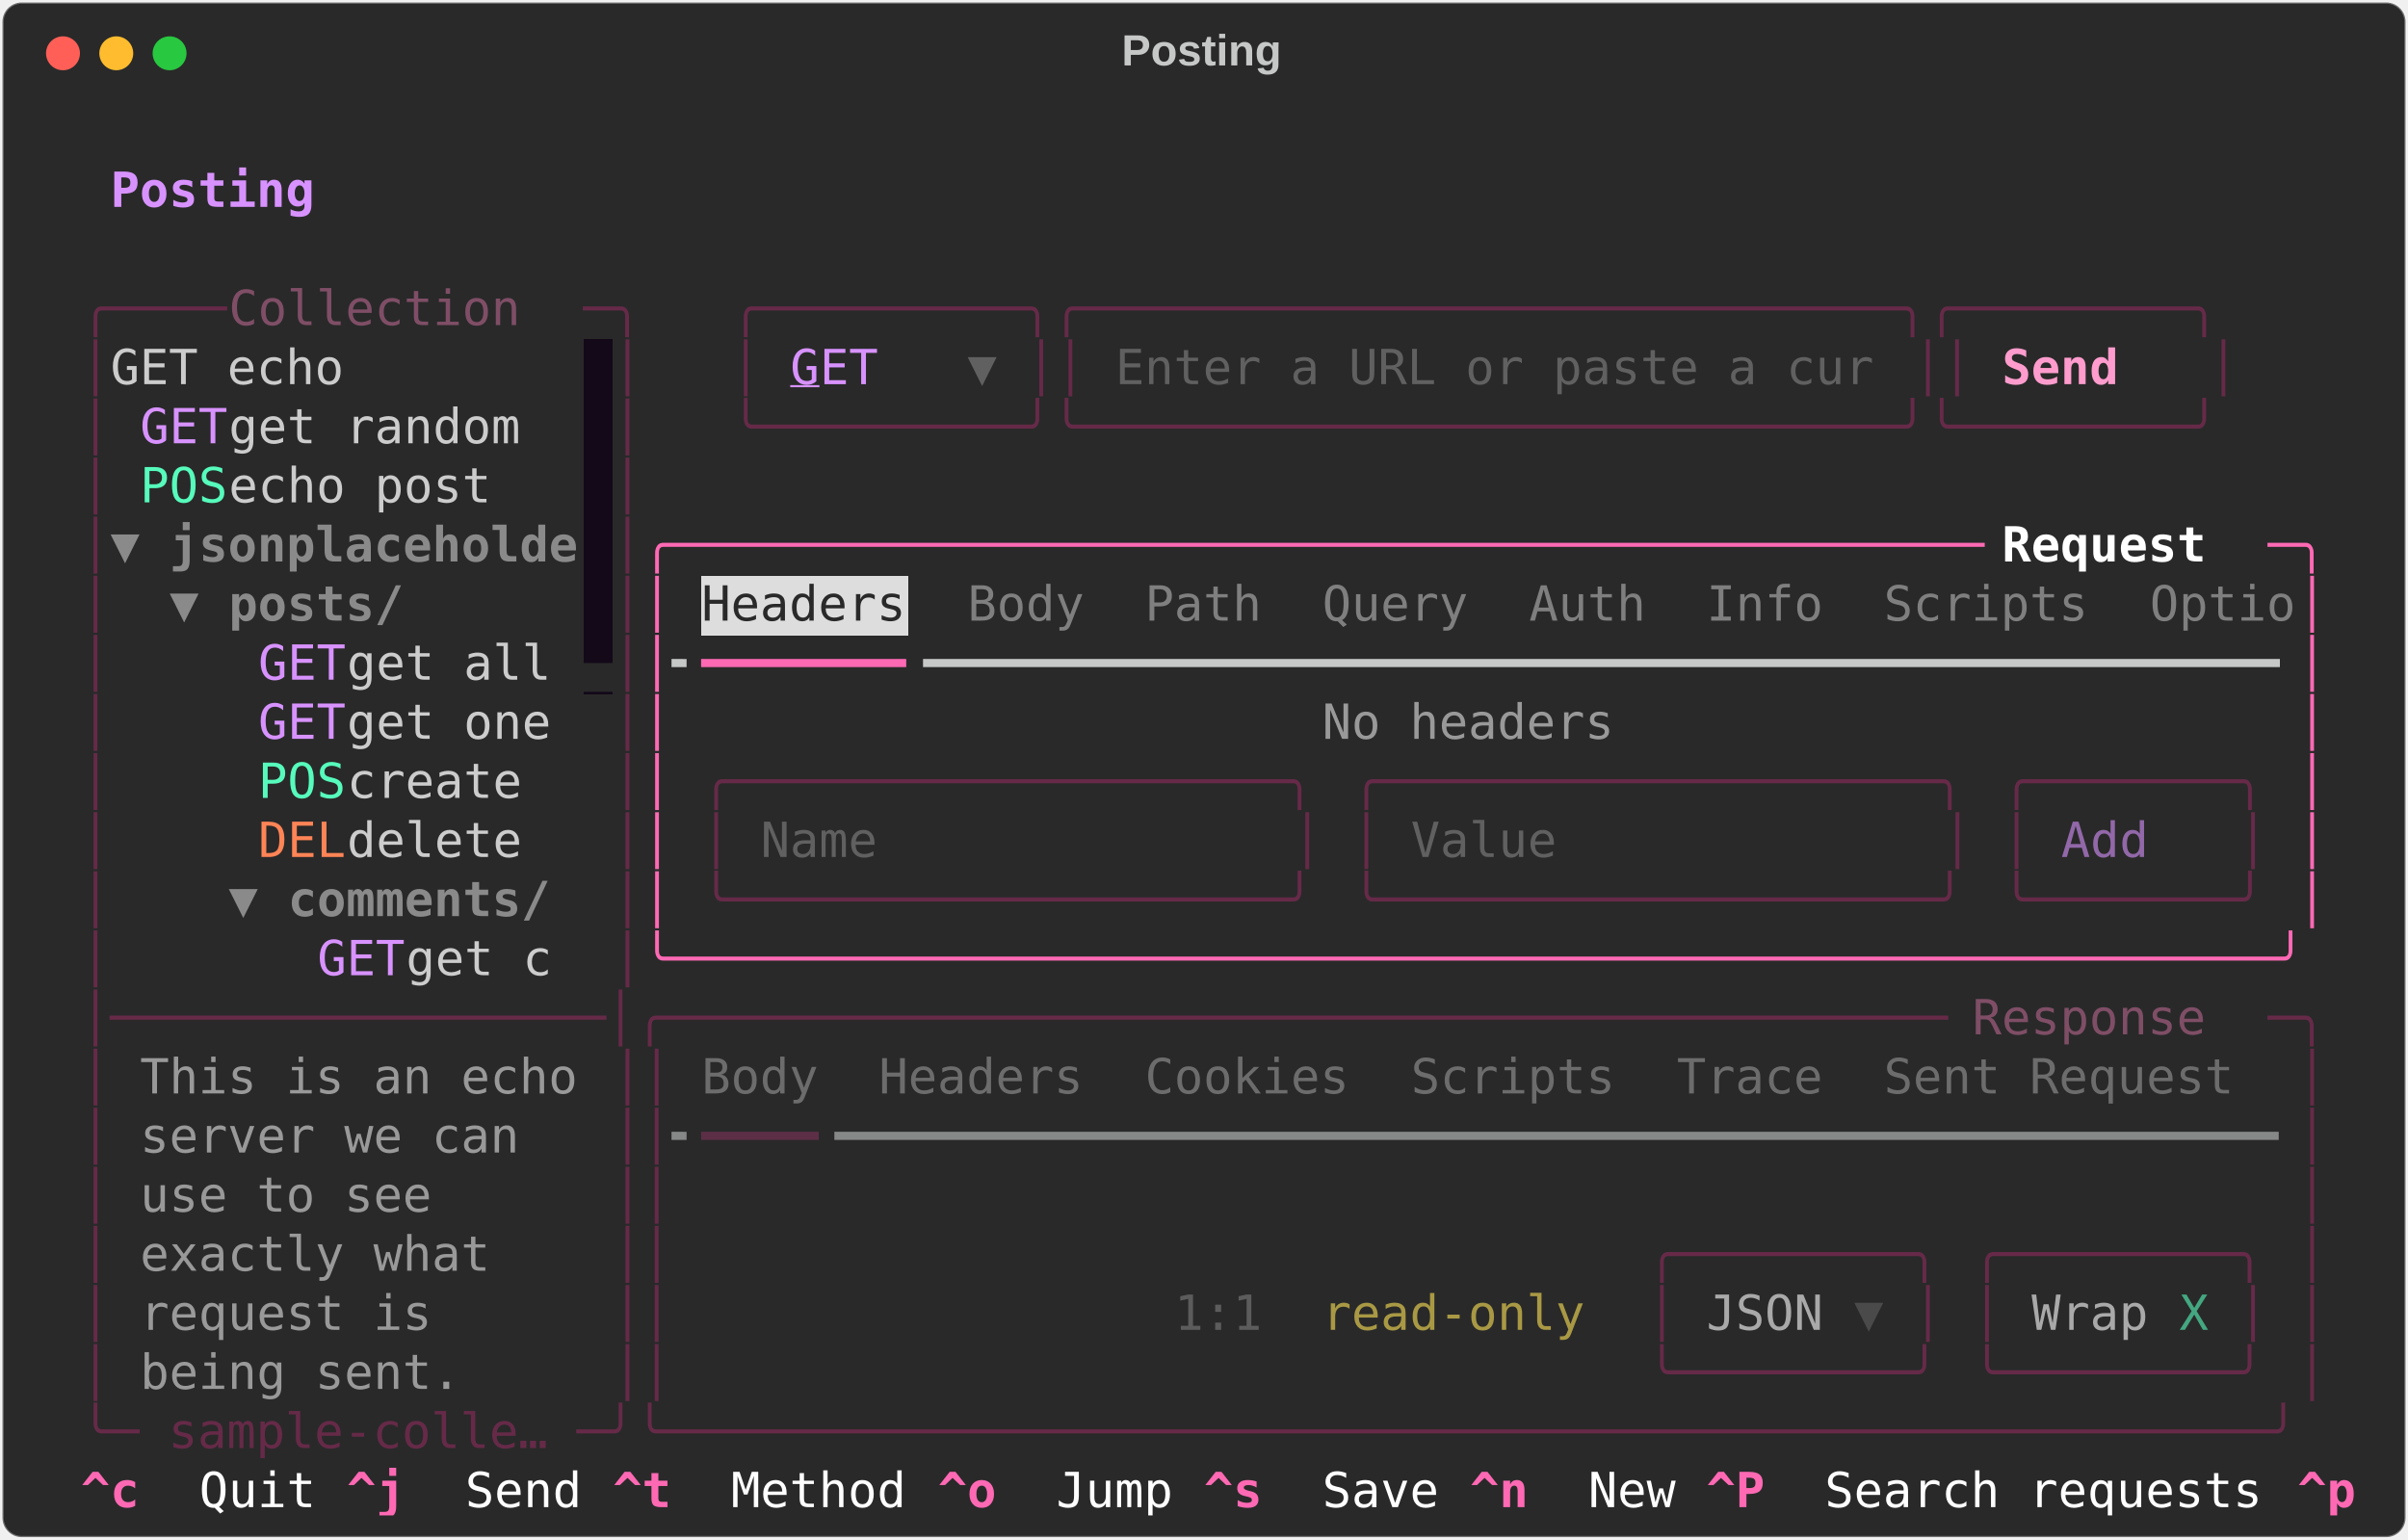
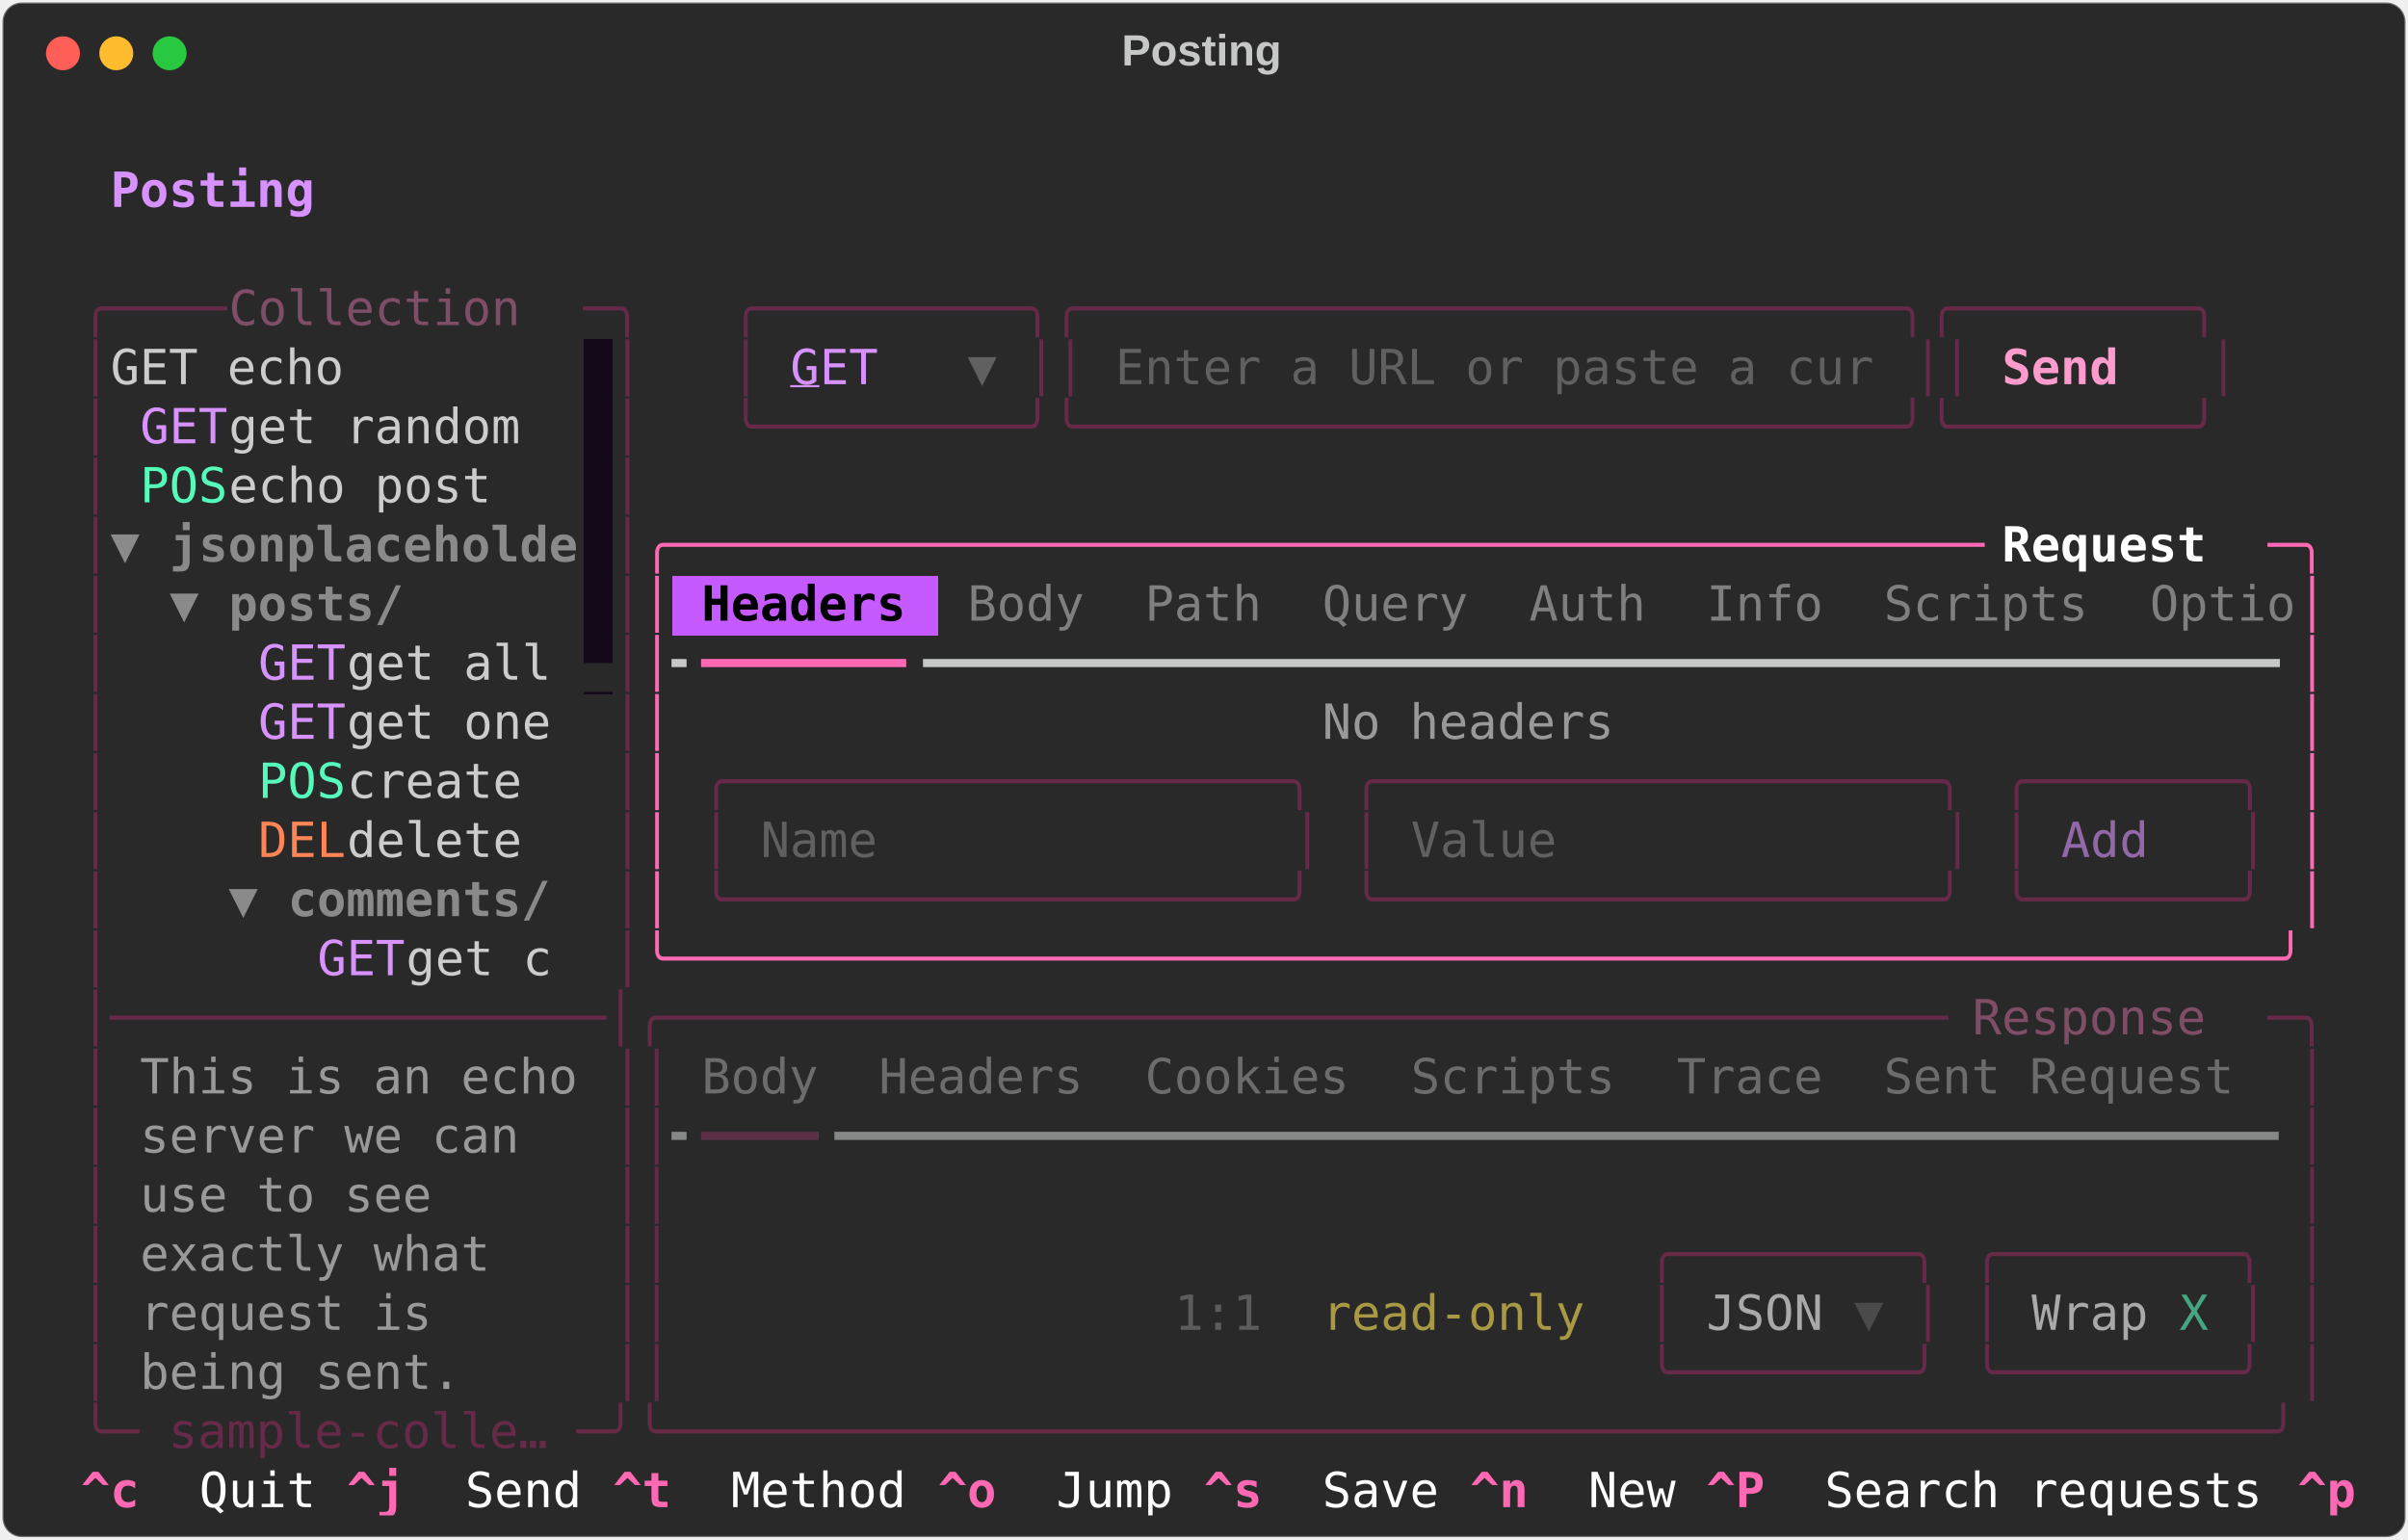
<svg xmlns="http://www.w3.org/2000/svg" class="rich-terminal" viewBox="0 0 994 635.6">
  <style>

    @font-face {
        font-family: "Fira Code";
        src: local("FiraCode-Regular"),
                url("https://cdnjs.cloudflare.com/ajax/libs/firacode/6.2.0/woff2/FiraCode-Regular.woff2") format("woff2"),
                url("https://cdnjs.cloudflare.com/ajax/libs/firacode/6.2.0/woff/FiraCode-Regular.woff") format("woff");
        font-style: normal;
        font-weight: 400;
    }
    @font-face {
        font-family: "Fira Code";
        src: local("FiraCode-Bold"),
                url("https://cdnjs.cloudflare.com/ajax/libs/firacode/6.2.0/woff2/FiraCode-Bold.woff2") format("woff2"),
                url("https://cdnjs.cloudflare.com/ajax/libs/firacode/6.2.0/woff/FiraCode-Bold.woff") format("woff");
        font-style: bold;
        font-weight: 700;
    }

    .terminal-matrix {
        font-family: Fira Code, monospace;
        font-size: 20px;
        line-height: 24.4px;
        font-variant-east-asian: full-width;
    }

    .terminal-title {
        font-size: 18px;
        font-weight: bold;
        font-family: arial;
    }

    .terminal-r1 { fill: #c5c8c6 }
.terminal-r2 { fill: #d892ff;font-weight: bold }
.terminal-r3 { fill: #662a48 }
.terminal-r4 { fill: #7f4e66 }
.terminal-r5 { fill: #cccccc }
.terminal-r6 { fill: #292929 }
.terminal-r7 { fill: #d892ff;text-decoration: underline; }
.terminal-r8 { fill: #d892ff }
.terminal-r9 { fill: #606060 }
.terminal-r10 { fill: #ff9ccd;font-weight: bold }
.terminal-r11 { fill: #56fbbc }
.terminal-r12 { fill: #999999 }
.terminal-r13 { fill: #8a8a8a }
.terminal-r14 { fill: #8a8a8a;font-weight: bold }
.terminal-r15 { fill: #ff69b4 }
.terminal-r16 { fill: #ffffff;font-weight: bold }
- .terminal-r17 { fill: #7f7f7f }
- .terminal-r18 { fill: #ff8456 }
- .terminal-r19 { fill: #ffffff }
- .terminal-r20 { fill: #9268a9 }
- .terminal-r21 { fill: #6c6c6c }
- .terminal-r22 { fill: #868887 }
- .terminal-r23 { fill: #5c2f46 }
- .terminal-r24 { fill: #5c5c5c }
- .terminal-r25 { fill: #a99944 }
- .terminal-r26 { fill: #a9a9a9 }
- .terminal-r27 { fill: #4a4a4a }
- .terminal-r28 { fill: #44a781 }
- .terminal-r29 { fill: #ff69b4;font-weight: bold }
+ .terminal-r17 { fill: #000000;font-weight: bold }
+ .terminal-r18 { fill: #7f7f7f }
+ .terminal-r19 { fill: #ff8456 }
+ .terminal-r20 { fill: #ffffff }
+ .terminal-r21 { fill: #9268a9 }
+ .terminal-r22 { fill: #6c6c6c }
+ .terminal-r23 { fill: #868887 }
+ .terminal-r24 { fill: #5c2f46 }
+ .terminal-r25 { fill: #5c5c5c }
+ .terminal-r26 { fill: #a99944 }
+ .terminal-r27 { fill: #a9a9a9 }
+ .terminal-r28 { fill: #4a4a4a }
+ .terminal-r29 { fill: #44a781 }
+ .terminal-r30 { fill: #ff69b4;font-weight: bold }
    </style>
  <defs>
    <clipPath id="terminal-clip-terminal">
      <rect x="0" y="0" width="975.0" height="584.6" />
    </clipPath>
    <clipPath id="terminal-line-0">
      <rect x="0" y="1.5" width="976" height="24.65" />
    </clipPath>
    <clipPath id="terminal-line-1">
      <rect x="0" y="25.9" width="976" height="24.65" />
    </clipPath>
    <clipPath id="terminal-line-2">
      <rect x="0" y="50.3" width="976" height="24.65" />
    </clipPath>
    <clipPath id="terminal-line-3">
      <rect x="0" y="74.7" width="976" height="24.65" />
    </clipPath>
    <clipPath id="terminal-line-4">
      <rect x="0" y="99.1" width="976" height="24.65" />
    </clipPath>
    <clipPath id="terminal-line-5">
      <rect x="0" y="123.5" width="976" height="24.65" />
    </clipPath>
    <clipPath id="terminal-line-6">
      <rect x="0" y="147.9" width="976" height="24.65" />
    </clipPath>
    <clipPath id="terminal-line-7">
      <rect x="0" y="172.3" width="976" height="24.65" />
    </clipPath>
    <clipPath id="terminal-line-8">
      <rect x="0" y="196.7" width="976" height="24.65" />
    </clipPath>
    <clipPath id="terminal-line-9">
      <rect x="0" y="221.1" width="976" height="24.65" />
    </clipPath>
    <clipPath id="terminal-line-10">
      <rect x="0" y="245.5" width="976" height="24.65" />
    </clipPath>
    <clipPath id="terminal-line-11">
      <rect x="0" y="269.9" width="976" height="24.65" />
    </clipPath>
    <clipPath id="terminal-line-12">
      <rect x="0" y="294.3" width="976" height="24.65" />
    </clipPath>
    <clipPath id="terminal-line-13">
      <rect x="0" y="318.7" width="976" height="24.65" />
    </clipPath>
    <clipPath id="terminal-line-14">
      <rect x="0" y="343.1" width="976" height="24.65" />
    </clipPath>
    <clipPath id="terminal-line-15">
      <rect x="0" y="367.5" width="976" height="24.65" />
    </clipPath>
    <clipPath id="terminal-line-16">
      <rect x="0" y="391.9" width="976" height="24.65" />
    </clipPath>
    <clipPath id="terminal-line-17">
      <rect x="0" y="416.3" width="976" height="24.65" />
    </clipPath>
    <clipPath id="terminal-line-18">
      <rect x="0" y="440.7" width="976" height="24.65" />
    </clipPath>
    <clipPath id="terminal-line-19">
      <rect x="0" y="465.1" width="976" height="24.65" />
    </clipPath>
    <clipPath id="terminal-line-20">
      <rect x="0" y="489.5" width="976" height="24.65" />
    </clipPath>
    <clipPath id="terminal-line-21">
      <rect x="0" y="513.9" width="976" height="24.65" />
    </clipPath>
    <clipPath id="terminal-line-22">
      <rect x="0" y="538.3" width="976" height="24.65" />
    </clipPath>
  </defs>
  <rect fill="#292929" stroke="rgba(255,255,255,0.35)" stroke-width="1" x="1" y="1" width="992" height="633.6" rx="8" />
  <text class="terminal-title" fill="#c5c8c6" text-anchor="middle" x="496" y="27">Posting</text>
  <g transform="translate(26,22)">
    <circle cx="0" cy="0" r="7" fill="#ff5f57" />
    <circle cx="22" cy="0" r="7" fill="#febc2e" />
    <circle cx="44" cy="0" r="7" fill="#28c840" />
  </g>
  <g transform="translate(9, 41)" clip-path="url(#terminal-clip-terminal)">
    <rect fill="#130919" x="231.8" y="99.1" width="12.2" height="24.65" shape-rendering="crispEdges" />
    <rect fill="#130919" x="231.8" y="123.5" width="12.2" height="24.65" shape-rendering="crispEdges" />
    <rect fill="#130919" x="231.8" y="147.9" width="12.2" height="24.65" shape-rendering="crispEdges" />
    <rect fill="#130919" x="231.8" y="172.3" width="12.2" height="24.65" shape-rendering="crispEdges" />
    <rect fill="#130919" x="231.8" y="196.7" width="12.2" height="24.65" shape-rendering="crispEdges" />
-     <rect fill="#dddddd" x="280.6" y="196.7" width="85.4" height="24.65" shape-rendering="crispEdges" />
+     <rect fill="#c45aff" x="268.4" y="196.7" width="12.2" height="24.65" shape-rendering="crispEdges" />
+     <rect fill="#c45aff" x="280.6" y="196.7" width="85.4" height="24.65" shape-rendering="crispEdges" />
+     <rect fill="#c45aff" x="366" y="196.7" width="12.2" height="24.65" shape-rendering="crispEdges" />
    <rect fill="#130919" x="231.8" y="221.1" width="12.2" height="24.65" shape-rendering="crispEdges" />
    <g class="terminal-matrix">
      <text class="terminal-r1" x="976" y="20" textLength="12.2" clip-path="url(#terminal-line-0)">
</text>
      <text class="terminal-r2" x="36.6" y="44.4" textLength="85.4" clip-path="url(#terminal-line-1)">Posting</text>
      <text class="terminal-r1" x="976" y="44.4" textLength="12.2" clip-path="url(#terminal-line-1)">
</text>
      <text class="terminal-r1" x="976" y="68.8" textLength="12.2" clip-path="url(#terminal-line-2)">
</text>
      <text class="terminal-r3" x="24.4" y="93.2" textLength="61" clip-path="url(#terminal-line-3)">╭────</text>
      <text class="terminal-r4" x="85.4" y="93.2" textLength="146.4" clip-path="url(#terminal-line-3)"> Collection </text>
      <text class="terminal-r3" x="231.8" y="93.2" textLength="24.4" clip-path="url(#terminal-line-3)">─╮</text>
      <text class="terminal-r3" x="292.8" y="93.2" textLength="622.2" clip-path="url(#terminal-line-3)">╭─────────╮╭────────────────────────────╮╭────────╮</text>
      <text class="terminal-r1" x="976" y="93.2" textLength="12.2" clip-path="url(#terminal-line-3)">
</text>
      <text class="terminal-r3" x="24.4" y="117.6" textLength="12.2" clip-path="url(#terminal-line-4)">│</text>
      <text class="terminal-r5" x="36.6" y="117.6" textLength="109.8" clip-path="url(#terminal-line-4)"> GET echo</text>
      <text class="terminal-r3" x="244" y="117.6" textLength="12.2" clip-path="url(#terminal-line-4)">│</text>
      <text class="terminal-r3" x="292.8" y="117.6" textLength="12.2" clip-path="url(#terminal-line-4)">│</text>
      <text class="terminal-r7" x="317.2" y="117.6" textLength="12.2" clip-path="url(#terminal-line-4)">G</text>
      <text class="terminal-r8" x="329.4" y="117.6" textLength="24.4" clip-path="url(#terminal-line-4)">ET</text>
      <text class="terminal-r9" x="390.4" y="117.6" textLength="12.2" clip-path="url(#terminal-line-4)">▼</text>
      <text class="terminal-r3" x="414.8" y="117.6" textLength="24.4" clip-path="url(#terminal-line-4)">││</text>
      <text class="terminal-r9" x="451.4" y="117.6" textLength="317.2" clip-path="url(#terminal-line-4)">Enter a URL or paste a cur</text>
      <text class="terminal-r3" x="780.8" y="117.6" textLength="24.4" clip-path="url(#terminal-line-4)">││</text>
      <text class="terminal-r10" x="817.4" y="117.6" textLength="73.2" clip-path="url(#terminal-line-4)"> Send </text>
      <text class="terminal-r3" x="902.8" y="117.6" textLength="12.2" clip-path="url(#terminal-line-4)">│</text>
      <text class="terminal-r1" x="976" y="117.6" textLength="12.2" clip-path="url(#terminal-line-4)">
</text>
      <text class="terminal-r3" x="24.4" y="142" textLength="12.2" clip-path="url(#terminal-line-5)">│</text>
      <text class="terminal-r8" x="48.8" y="142" textLength="36.6" clip-path="url(#terminal-line-5)">GET</text>
      <text class="terminal-r5" x="85.4" y="142" textLength="146.4" clip-path="url(#terminal-line-5)"> get random </text>
      <text class="terminal-r3" x="244" y="142" textLength="12.2" clip-path="url(#terminal-line-5)">│</text>
      <text class="terminal-r3" x="292.8" y="142" textLength="622.2" clip-path="url(#terminal-line-5)">╰─────────╯╰────────────────────────────╯╰────────╯</text>
      <text class="terminal-r1" x="976" y="142" textLength="12.2" clip-path="url(#terminal-line-5)">
</text>
      <text class="terminal-r3" x="24.4" y="166.4" textLength="12.2" clip-path="url(#terminal-line-6)">│</text>
      <text class="terminal-r11" x="48.8" y="166.4" textLength="36.6" clip-path="url(#terminal-line-6)">POS</text>
      <text class="terminal-r5" x="85.4" y="166.4" textLength="122" clip-path="url(#terminal-line-6)"> echo post</text>
      <text class="terminal-r3" x="244" y="166.4" textLength="12.2" clip-path="url(#terminal-line-6)">│</text>
      <text class="terminal-r1" x="976" y="166.4" textLength="12.2" clip-path="url(#terminal-line-6)">
</text>
      <text class="terminal-r3" x="24.4" y="190.8" textLength="12.2" clip-path="url(#terminal-line-7)">│</text>
      <text class="terminal-r13" x="36.6" y="190.8" textLength="24.4" clip-path="url(#terminal-line-7)">▼ </text>
      <text class="terminal-r14" x="61" y="190.8" textLength="170.8" clip-path="url(#terminal-line-7)">jsonplaceholde</text>
      <text class="terminal-r3" x="244" y="190.8" textLength="12.2" clip-path="url(#terminal-line-7)">│</text>
      <text class="terminal-r15" x="256.2" y="190.8" textLength="561.2" clip-path="url(#terminal-line-7)">╭─────────────────────────────────────────────</text>
      <text class="terminal-r16" x="817.4" y="190.8" textLength="109.8" clip-path="url(#terminal-line-7)"> Request </text>
      <text class="terminal-r15" x="927.2" y="190.8" textLength="24.4" clip-path="url(#terminal-line-7)">─╮</text>
      <text class="terminal-r1" x="976" y="190.8" textLength="12.2" clip-path="url(#terminal-line-7)">
</text>
      <text class="terminal-r3" x="24.4" y="215.2" textLength="12.2" clip-path="url(#terminal-line-8)">│</text>
      <text class="terminal-r13" x="61" y="215.2" textLength="24.4" clip-path="url(#terminal-line-8)">▼ </text>
      <text class="terminal-r14" x="85.4" y="215.2" textLength="73.2" clip-path="url(#terminal-line-8)">posts/</text>
      <text class="terminal-r3" x="244" y="215.2" textLength="12.2" clip-path="url(#terminal-line-8)">│</text>
      <text class="terminal-r15" x="256.2" y="215.2" textLength="12.2" clip-path="url(#terminal-line-8)">│</text>
-       <text class="terminal-r6" x="280.6" y="215.2" textLength="85.4" clip-path="url(#terminal-line-8)">Headers</text>
-       <text class="terminal-r17" x="390.4" y="215.2" textLength="48.8" clip-path="url(#terminal-line-8)">Body</text>
-       <text class="terminal-r17" x="463.6" y="215.2" textLength="48.8" clip-path="url(#terminal-line-8)">Path</text>
-       <text class="terminal-r17" x="536.8" y="215.2" textLength="61" clip-path="url(#terminal-line-8)">Query</text>
-       <text class="terminal-r17" x="622.2" y="215.2" textLength="48.8" clip-path="url(#terminal-line-8)">Auth</text>
-       <text class="terminal-r17" x="695.4" y="215.2" textLength="48.8" clip-path="url(#terminal-line-8)">Info</text>
-       <text class="terminal-r17" x="768.6" y="215.2" textLength="85.4" clip-path="url(#terminal-line-8)">Scripts</text>
-       <text class="terminal-r17" x="878.4" y="215.2" textLength="61" clip-path="url(#terminal-line-8)">Optio</text>
+       <text class="terminal-r17" x="280.6" y="215.2" textLength="85.4" clip-path="url(#terminal-line-8)">Headers</text>
+       <text class="terminal-r18" x="390.4" y="215.2" textLength="48.8" clip-path="url(#terminal-line-8)">Body</text>
+       <text class="terminal-r18" x="463.6" y="215.2" textLength="48.8" clip-path="url(#terminal-line-8)">Path</text>
+       <text class="terminal-r18" x="536.8" y="215.2" textLength="61" clip-path="url(#terminal-line-8)">Query</text>
+       <text class="terminal-r18" x="622.2" y="215.2" textLength="48.8" clip-path="url(#terminal-line-8)">Auth</text>
+       <text class="terminal-r18" x="695.4" y="215.2" textLength="48.8" clip-path="url(#terminal-line-8)">Info</text>
+       <text class="terminal-r18" x="768.6" y="215.2" textLength="85.4" clip-path="url(#terminal-line-8)">Scripts</text>
+       <text class="terminal-r18" x="878.4" y="215.2" textLength="61" clip-path="url(#terminal-line-8)">Optio</text>
      <text class="terminal-r15" x="939.4" y="215.2" textLength="12.2" clip-path="url(#terminal-line-8)">│</text>
      <text class="terminal-r1" x="976" y="215.2" textLength="12.2" clip-path="url(#terminal-line-8)">
</text>
      <text class="terminal-r3" x="24.4" y="239.6" textLength="12.2" clip-path="url(#terminal-line-9)">│</text>
      <text class="terminal-r8" x="97.6" y="239.6" textLength="36.6" clip-path="url(#terminal-line-9)">GET</text>
      <text class="terminal-r5" x="134.2" y="239.6" textLength="97.6" clip-path="url(#terminal-line-9)"> get all</text>
      <text class="terminal-r6" x="231.8" y="239.6" textLength="12.2" clip-path="url(#terminal-line-9)">▄</text>
      <text class="terminal-r3" x="244" y="239.6" textLength="12.2" clip-path="url(#terminal-line-9)">│</text>
      <text class="terminal-r15" x="256.2" y="239.6" textLength="12.2" clip-path="url(#terminal-line-9)">│</text>
      <text class="terminal-r1" x="268.4" y="239.6" textLength="12.2" clip-path="url(#terminal-line-9)">╸</text>
      <text class="terminal-r15" x="280.6" y="239.6" textLength="85.4" clip-path="url(#terminal-line-9)">━━━━━━━</text>
      <text class="terminal-r1" x="366" y="239.6" textLength="573.4" clip-path="url(#terminal-line-9)">╺━━━━━━━━━━━━━━━━━━━━━━━━━━━━━━━━━━━━━━━━━━━━━━</text>
      <text class="terminal-r15" x="939.4" y="239.6" textLength="12.2" clip-path="url(#terminal-line-9)">│</text>
      <text class="terminal-r1" x="976" y="239.6" textLength="12.2" clip-path="url(#terminal-line-9)">
</text>
      <text class="terminal-r3" x="24.4" y="264" textLength="12.2" clip-path="url(#terminal-line-10)">│</text>
      <text class="terminal-r8" x="97.6" y="264" textLength="36.6" clip-path="url(#terminal-line-10)">GET</text>
      <text class="terminal-r5" x="134.2" y="264" textLength="97.6" clip-path="url(#terminal-line-10)"> get one</text>
      <text class="terminal-r3" x="244" y="264" textLength="12.2" clip-path="url(#terminal-line-10)">│</text>
      <text class="terminal-r15" x="256.2" y="264" textLength="12.2" clip-path="url(#terminal-line-10)">│</text>
      <text class="terminal-r12" x="536.8" y="264" textLength="122" clip-path="url(#terminal-line-10)">No headers</text>
      <text class="terminal-r15" x="939.4" y="264" textLength="12.2" clip-path="url(#terminal-line-10)">│</text>
      <text class="terminal-r1" x="976" y="264" textLength="12.2" clip-path="url(#terminal-line-10)">
</text>
      <text class="terminal-r3" x="24.4" y="288.4" textLength="12.2" clip-path="url(#terminal-line-11)">│</text>
      <text class="terminal-r11" x="97.6" y="288.4" textLength="36.6" clip-path="url(#terminal-line-11)">POS</text>
      <text class="terminal-r5" x="134.2" y="288.4" textLength="85.4" clip-path="url(#terminal-line-11)"> create</text>
      <text class="terminal-r3" x="244" y="288.4" textLength="12.2" clip-path="url(#terminal-line-11)">│</text>
      <text class="terminal-r15" x="256.2" y="288.4" textLength="12.2" clip-path="url(#terminal-line-11)">│</text>
      <text class="terminal-r3" x="280.6" y="288.4" textLength="256.2" clip-path="url(#terminal-line-11)">╭───────────────────╮</text>
      <text class="terminal-r3" x="549" y="288.4" textLength="256.2" clip-path="url(#terminal-line-11)">╭───────────────────╮</text>
      <text class="terminal-r3" x="817.4" y="288.4" textLength="109.8" clip-path="url(#terminal-line-11)">╭───────╮</text>
      <text class="terminal-r15" x="939.4" y="288.4" textLength="12.2" clip-path="url(#terminal-line-11)">│</text>
      <text class="terminal-r1" x="976" y="288.4" textLength="12.2" clip-path="url(#terminal-line-11)">
</text>
      <text class="terminal-r3" x="24.4" y="312.8" textLength="12.2" clip-path="url(#terminal-line-12)">│</text>
-       <text class="terminal-r18" x="97.6" y="312.8" textLength="36.6" clip-path="url(#terminal-line-12)">DEL</text>
+       <text class="terminal-r19" x="97.6" y="312.8" textLength="36.6" clip-path="url(#terminal-line-12)">DEL</text>
      <text class="terminal-r5" x="134.2" y="312.8" textLength="97.6" clip-path="url(#terminal-line-12)"> delete </text>
      <text class="terminal-r3" x="244" y="312.8" textLength="12.2" clip-path="url(#terminal-line-12)">│</text>
      <text class="terminal-r15" x="256.2" y="312.8" textLength="12.2" clip-path="url(#terminal-line-12)">│</text>
      <text class="terminal-r3" x="280.6" y="312.8" textLength="12.2" clip-path="url(#terminal-line-12)">│</text>
      <text class="terminal-r9" x="305" y="312.8" textLength="48.8" clip-path="url(#terminal-line-12)">Name</text>
      <text class="terminal-r3" x="524.6" y="312.8" textLength="12.2" clip-path="url(#terminal-line-12)">│</text>
      <text class="terminal-r3" x="549" y="312.8" textLength="12.2" clip-path="url(#terminal-line-12)">│</text>
      <text class="terminal-r9" x="573.4" y="312.8" textLength="61" clip-path="url(#terminal-line-12)">Value</text>
      <text class="terminal-r3" x="793" y="312.8" textLength="12.2" clip-path="url(#terminal-line-12)">│</text>
      <text class="terminal-r3" x="817.4" y="312.8" textLength="12.2" clip-path="url(#terminal-line-12)">│</text>
-       <text class="terminal-r20" x="841.8" y="312.8" textLength="61" clip-path="url(#terminal-line-12)"> Add </text>
+       <text class="terminal-r21" x="841.8" y="312.8" textLength="61" clip-path="url(#terminal-line-12)"> Add </text>
      <text class="terminal-r3" x="915" y="312.8" textLength="12.2" clip-path="url(#terminal-line-12)">│</text>
      <text class="terminal-r15" x="939.4" y="312.8" textLength="12.2" clip-path="url(#terminal-line-12)">│</text>
      <text class="terminal-r1" x="976" y="312.8" textLength="12.2" clip-path="url(#terminal-line-12)">
</text>
      <text class="terminal-r3" x="24.4" y="337.2" textLength="12.2" clip-path="url(#terminal-line-13)">│</text>
      <text class="terminal-r13" x="85.4" y="337.2" textLength="24.4" clip-path="url(#terminal-line-13)">▼ </text>
      <text class="terminal-r14" x="109.8" y="337.2" textLength="109.8" clip-path="url(#terminal-line-13)">comments/</text>
      <text class="terminal-r3" x="244" y="337.2" textLength="12.2" clip-path="url(#terminal-line-13)">│</text>
      <text class="terminal-r15" x="256.2" y="337.2" textLength="12.2" clip-path="url(#terminal-line-13)">│</text>
      <text class="terminal-r3" x="280.6" y="337.2" textLength="256.2" clip-path="url(#terminal-line-13)">╰───────────────────╯</text>
      <text class="terminal-r3" x="549" y="337.2" textLength="256.2" clip-path="url(#terminal-line-13)">╰───────────────────╯</text>
      <text class="terminal-r3" x="817.4" y="337.2" textLength="109.8" clip-path="url(#terminal-line-13)">╰───────╯</text>
      <text class="terminal-r15" x="939.4" y="337.2" textLength="12.2" clip-path="url(#terminal-line-13)">│</text>
      <text class="terminal-r1" x="976" y="337.2" textLength="12.2" clip-path="url(#terminal-line-13)">
</text>
      <text class="terminal-r3" x="24.4" y="361.6" textLength="12.2" clip-path="url(#terminal-line-14)">│</text>
      <text class="terminal-r8" x="122" y="361.6" textLength="36.6" clip-path="url(#terminal-line-14)">GET</text>
      <text class="terminal-r5" x="158.6" y="361.6" textLength="73.2" clip-path="url(#terminal-line-14)"> get c</text>
      <text class="terminal-r3" x="244" y="361.6" textLength="12.2" clip-path="url(#terminal-line-14)">│</text>
      <text class="terminal-r15" x="256.2" y="361.6" textLength="695.4" clip-path="url(#terminal-line-14)">╰───────────────────────────────────────────────────────╯</text>
      <text class="terminal-r1" x="976" y="361.6" textLength="12.2" clip-path="url(#terminal-line-14)">
</text>
      <text class="terminal-r3" x="24.4" y="386" textLength="780.8" clip-path="url(#terminal-line-15)">│─────────────────│╭────────────────────────────────────────────</text>
      <text class="terminal-r4" x="805.2" y="386" textLength="122" clip-path="url(#terminal-line-15)"> Response </text>
      <text class="terminal-r3" x="927.2" y="386" textLength="24.4" clip-path="url(#terminal-line-15)">─╮</text>
      <text class="terminal-r1" x="976" y="386" textLength="12.2" clip-path="url(#terminal-line-15)">
</text>
      <text class="terminal-r3" x="24.4" y="410.4" textLength="12.2" clip-path="url(#terminal-line-16)">│</text>
      <text class="terminal-r12" x="48.8" y="410.4" textLength="183" clip-path="url(#terminal-line-16)">This is an echo</text>
      <text class="terminal-r3" x="244" y="410.4" textLength="24.4" clip-path="url(#terminal-line-16)">││</text>
-       <text class="terminal-r21" x="280.6" y="410.4" textLength="48.8" clip-path="url(#terminal-line-16)">Body</text>
-       <text class="terminal-r21" x="353.8" y="410.4" textLength="85.4" clip-path="url(#terminal-line-16)">Headers</text>
-       <text class="terminal-r21" x="463.6" y="410.4" textLength="85.4" clip-path="url(#terminal-line-16)">Cookies</text>
-       <text class="terminal-r21" x="573.4" y="410.4" textLength="85.4" clip-path="url(#terminal-line-16)">Scripts</text>
-       <text class="terminal-r21" x="683.2" y="410.4" textLength="61" clip-path="url(#terminal-line-16)">Trace</text>
-       <text class="terminal-r21" x="768.6" y="410.4" textLength="146.4" clip-path="url(#terminal-line-16)">Sent Request</text>
+       <text class="terminal-r22" x="280.6" y="410.4" textLength="48.8" clip-path="url(#terminal-line-16)">Body</text>
+       <text class="terminal-r22" x="353.8" y="410.4" textLength="85.4" clip-path="url(#terminal-line-16)">Headers</text>
+       <text class="terminal-r22" x="463.6" y="410.4" textLength="85.4" clip-path="url(#terminal-line-16)">Cookies</text>
+       <text class="terminal-r22" x="573.4" y="410.4" textLength="85.4" clip-path="url(#terminal-line-16)">Scripts</text>
+       <text class="terminal-r22" x="683.2" y="410.4" textLength="61" clip-path="url(#terminal-line-16)">Trace</text>
+       <text class="terminal-r22" x="768.6" y="410.4" textLength="146.4" clip-path="url(#terminal-line-16)">Sent Request</text>
      <text class="terminal-r3" x="939.4" y="410.4" textLength="12.2" clip-path="url(#terminal-line-16)">│</text>
      <text class="terminal-r1" x="976" y="410.4" textLength="12.2" clip-path="url(#terminal-line-16)">
</text>
      <text class="terminal-r3" x="24.4" y="434.8" textLength="12.2" clip-path="url(#terminal-line-17)">│</text>
      <text class="terminal-r12" x="48.8" y="434.8" textLength="158.6" clip-path="url(#terminal-line-17)">server we can</text>
      <text class="terminal-r3" x="244" y="434.8" textLength="24.4" clip-path="url(#terminal-line-17)">││</text>
-       <text class="terminal-r22" x="268.4" y="434.8" textLength="12.2" clip-path="url(#terminal-line-17)">╸</text>
-       <text class="terminal-r23" x="280.6" y="434.8" textLength="48.8" clip-path="url(#terminal-line-17)">━━━━</text>
-       <text class="terminal-r22" x="329.4" y="434.8" textLength="610" clip-path="url(#terminal-line-17)">╺━━━━━━━━━━━━━━━━━━━━━━━━━━━━━━━━━━━━━━━━━━━━━━━━━</text>
+       <text class="terminal-r23" x="268.4" y="434.8" textLength="12.2" clip-path="url(#terminal-line-17)">╸</text>
+       <text class="terminal-r24" x="280.6" y="434.8" textLength="48.8" clip-path="url(#terminal-line-17)">━━━━</text>
+       <text class="terminal-r23" x="329.4" y="434.8" textLength="610" clip-path="url(#terminal-line-17)">╺━━━━━━━━━━━━━━━━━━━━━━━━━━━━━━━━━━━━━━━━━━━━━━━━━</text>
      <text class="terminal-r3" x="939.4" y="434.8" textLength="12.2" clip-path="url(#terminal-line-17)">│</text>
      <text class="terminal-r1" x="976" y="434.8" textLength="12.2" clip-path="url(#terminal-line-17)">
</text>
      <text class="terminal-r3" x="24.4" y="459.2" textLength="12.2" clip-path="url(#terminal-line-18)">│</text>
      <text class="terminal-r12" x="48.8" y="459.2" textLength="122" clip-path="url(#terminal-line-18)">use to see</text>
      <text class="terminal-r3" x="244" y="459.2" textLength="24.4" clip-path="url(#terminal-line-18)">││</text>
      <text class="terminal-r3" x="939.4" y="459.2" textLength="12.2" clip-path="url(#terminal-line-18)">│</text>
      <text class="terminal-r1" x="976" y="459.2" textLength="12.2" clip-path="url(#terminal-line-18)">
</text>
      <text class="terminal-r3" x="24.4" y="483.6" textLength="12.2" clip-path="url(#terminal-line-19)">│</text>
      <text class="terminal-r12" x="48.8" y="483.6" textLength="146.4" clip-path="url(#terminal-line-19)">exactly what</text>
      <text class="terminal-r3" x="244" y="483.6" textLength="24.4" clip-path="url(#terminal-line-19)">││</text>
      <text class="terminal-r3" x="671" y="483.6" textLength="122" clip-path="url(#terminal-line-19)">╭────────╮</text>
      <text class="terminal-r3" x="805.2" y="483.6" textLength="122" clip-path="url(#terminal-line-19)">╭────────╮</text>
      <text class="terminal-r3" x="939.4" y="483.6" textLength="12.2" clip-path="url(#terminal-line-19)">│</text>
      <text class="terminal-r1" x="976" y="483.6" textLength="12.2" clip-path="url(#terminal-line-19)">
</text>
      <text class="terminal-r3" x="24.4" y="508" textLength="12.2" clip-path="url(#terminal-line-20)">│</text>
      <text class="terminal-r12" x="48.8" y="508" textLength="122" clip-path="url(#terminal-line-20)">request is</text>
      <text class="terminal-r3" x="244" y="508" textLength="24.4" clip-path="url(#terminal-line-20)">││</text>
-       <text class="terminal-r24" x="475.8" y="508" textLength="36.6" clip-path="url(#terminal-line-20)">1:1</text>
-       <text class="terminal-r25" x="536.8" y="508" textLength="109.8" clip-path="url(#terminal-line-20)">read-only</text>
+       <text class="terminal-r25" x="475.8" y="508" textLength="36.6" clip-path="url(#terminal-line-20)">1:1</text>
+       <text class="terminal-r26" x="536.8" y="508" textLength="109.8" clip-path="url(#terminal-line-20)">read-only</text>
      <text class="terminal-r3" x="671" y="508" textLength="12.2" clip-path="url(#terminal-line-20)">│</text>
-       <text class="terminal-r26" x="695.4" y="508" textLength="48.8" clip-path="url(#terminal-line-20)">JSON</text>
-       <text class="terminal-r27" x="756.4" y="508" textLength="12.2" clip-path="url(#terminal-line-20)">▼</text>
+       <text class="terminal-r27" x="695.4" y="508" textLength="48.8" clip-path="url(#terminal-line-20)">JSON</text>
+       <text class="terminal-r28" x="756.4" y="508" textLength="12.2" clip-path="url(#terminal-line-20)">▼</text>
      <text class="terminal-r3" x="780.8" y="508" textLength="12.2" clip-path="url(#terminal-line-20)">│</text>
      <text class="terminal-r3" x="805.2" y="508" textLength="12.2" clip-path="url(#terminal-line-20)">│</text>
-       <text class="terminal-r26" x="829.6" y="508" textLength="48.8" clip-path="url(#terminal-line-20)">Wrap</text>
-       <text class="terminal-r28" x="890.6" y="508" textLength="12.2" clip-path="url(#terminal-line-20)">X</text>
+       <text class="terminal-r27" x="829.6" y="508" textLength="48.8" clip-path="url(#terminal-line-20)">Wrap</text>
+       <text class="terminal-r29" x="890.6" y="508" textLength="12.2" clip-path="url(#terminal-line-20)">X</text>
      <text class="terminal-r3" x="915" y="508" textLength="12.2" clip-path="url(#terminal-line-20)">│</text>
      <text class="terminal-r3" x="939.4" y="508" textLength="12.2" clip-path="url(#terminal-line-20)">│</text>
      <text class="terminal-r1" x="976" y="508" textLength="12.2" clip-path="url(#terminal-line-20)">
</text>
      <text class="terminal-r3" x="24.4" y="532.4" textLength="12.2" clip-path="url(#terminal-line-21)">│</text>
      <text class="terminal-r12" x="48.8" y="532.4" textLength="134.2" clip-path="url(#terminal-line-21)">being sent.</text>
      <text class="terminal-r3" x="244" y="532.4" textLength="24.4" clip-path="url(#terminal-line-21)">││</text>
      <text class="terminal-r3" x="671" y="532.4" textLength="122" clip-path="url(#terminal-line-21)">╰────────╯</text>
      <text class="terminal-r3" x="805.2" y="532.4" textLength="122" clip-path="url(#terminal-line-21)">╰────────╯</text>
      <text class="terminal-r3" x="939.4" y="532.4" textLength="12.2" clip-path="url(#terminal-line-21)">│</text>
      <text class="terminal-r1" x="976" y="532.4" textLength="12.2" clip-path="url(#terminal-line-21)">
</text>
      <text class="terminal-r3" x="24.4" y="556.8" textLength="927.2" clip-path="url(#terminal-line-22)">╰─ sample-colle… ─╯╰───────────────────────────────────────────────────────╯</text>
      <text class="terminal-r1" x="976" y="556.8" textLength="12.2" clip-path="url(#terminal-line-22)">
</text>
-       <text class="terminal-r29" x="24.4" y="581.2" textLength="48.8" clip-path="url(#terminal-line-23)"> ^c </text>
-       <text class="terminal-r19" x="73.2" y="581.2" textLength="61" clip-path="url(#terminal-line-23)">Quit </text>
-       <text class="terminal-r29" x="134.2" y="581.2" textLength="48.8" clip-path="url(#terminal-line-23)"> ^j </text>
-       <text class="terminal-r19" x="183" y="581.2" textLength="61" clip-path="url(#terminal-line-23)">Send </text>
-       <text class="terminal-r29" x="244" y="581.2" textLength="48.8" clip-path="url(#terminal-line-23)"> ^t </text>
-       <text class="terminal-r19" x="292.8" y="581.2" textLength="85.4" clip-path="url(#terminal-line-23)">Method </text>
-       <text class="terminal-r29" x="378.2" y="581.2" textLength="48.8" clip-path="url(#terminal-line-23)"> ^o </text>
-       <text class="terminal-r19" x="427" y="581.2" textLength="61" clip-path="url(#terminal-line-23)">Jump </text>
-       <text class="terminal-r29" x="488" y="581.2" textLength="48.8" clip-path="url(#terminal-line-23)"> ^s </text>
-       <text class="terminal-r19" x="536.8" y="581.2" textLength="61" clip-path="url(#terminal-line-23)">Save </text>
-       <text class="terminal-r29" x="597.8" y="581.2" textLength="48.8" clip-path="url(#terminal-line-23)"> ^n </text>
-       <text class="terminal-r19" x="646.6" y="581.2" textLength="48.8" clip-path="url(#terminal-line-23)">New </text>
-       <text class="terminal-r29" x="695.4" y="581.2" textLength="48.8" clip-path="url(#terminal-line-23)"> ^P </text>
-       <text class="terminal-r19" x="744.2" y="581.2" textLength="195.2" clip-path="url(#terminal-line-23)">Search requests </text>
-       <text class="terminal-r29" x="939.4" y="581.2" textLength="36.6" clip-path="url(#terminal-line-23)"> ^p</text>
+       <text class="terminal-r30" x="24.4" y="581.2" textLength="48.8" clip-path="url(#terminal-line-23)"> ^c </text>
+       <text class="terminal-r20" x="73.2" y="581.2" textLength="61" clip-path="url(#terminal-line-23)">Quit </text>
+       <text class="terminal-r30" x="134.2" y="581.2" textLength="48.8" clip-path="url(#terminal-line-23)"> ^j </text>
+       <text class="terminal-r20" x="183" y="581.2" textLength="61" clip-path="url(#terminal-line-23)">Send </text>
+       <text class="terminal-r30" x="244" y="581.2" textLength="48.8" clip-path="url(#terminal-line-23)"> ^t </text>
+       <text class="terminal-r20" x="292.8" y="581.2" textLength="85.4" clip-path="url(#terminal-line-23)">Method </text>
+       <text class="terminal-r30" x="378.2" y="581.2" textLength="48.8" clip-path="url(#terminal-line-23)"> ^o </text>
+       <text class="terminal-r20" x="427" y="581.2" textLength="61" clip-path="url(#terminal-line-23)">Jump </text>
+       <text class="terminal-r30" x="488" y="581.2" textLength="48.8" clip-path="url(#terminal-line-23)"> ^s </text>
+       <text class="terminal-r20" x="536.8" y="581.2" textLength="61" clip-path="url(#terminal-line-23)">Save </text>
+       <text class="terminal-r30" x="597.8" y="581.2" textLength="48.8" clip-path="url(#terminal-line-23)"> ^n </text>
+       <text class="terminal-r20" x="646.6" y="581.2" textLength="48.8" clip-path="url(#terminal-line-23)">New </text>
+       <text class="terminal-r30" x="695.4" y="581.2" textLength="48.8" clip-path="url(#terminal-line-23)"> ^P </text>
+       <text class="terminal-r20" x="744.2" y="581.2" textLength="195.2" clip-path="url(#terminal-line-23)">Search requests </text>
+       <text class="terminal-r30" x="939.4" y="581.2" textLength="36.6" clip-path="url(#terminal-line-23)"> ^p</text>
    </g>
  </g>
</svg>
